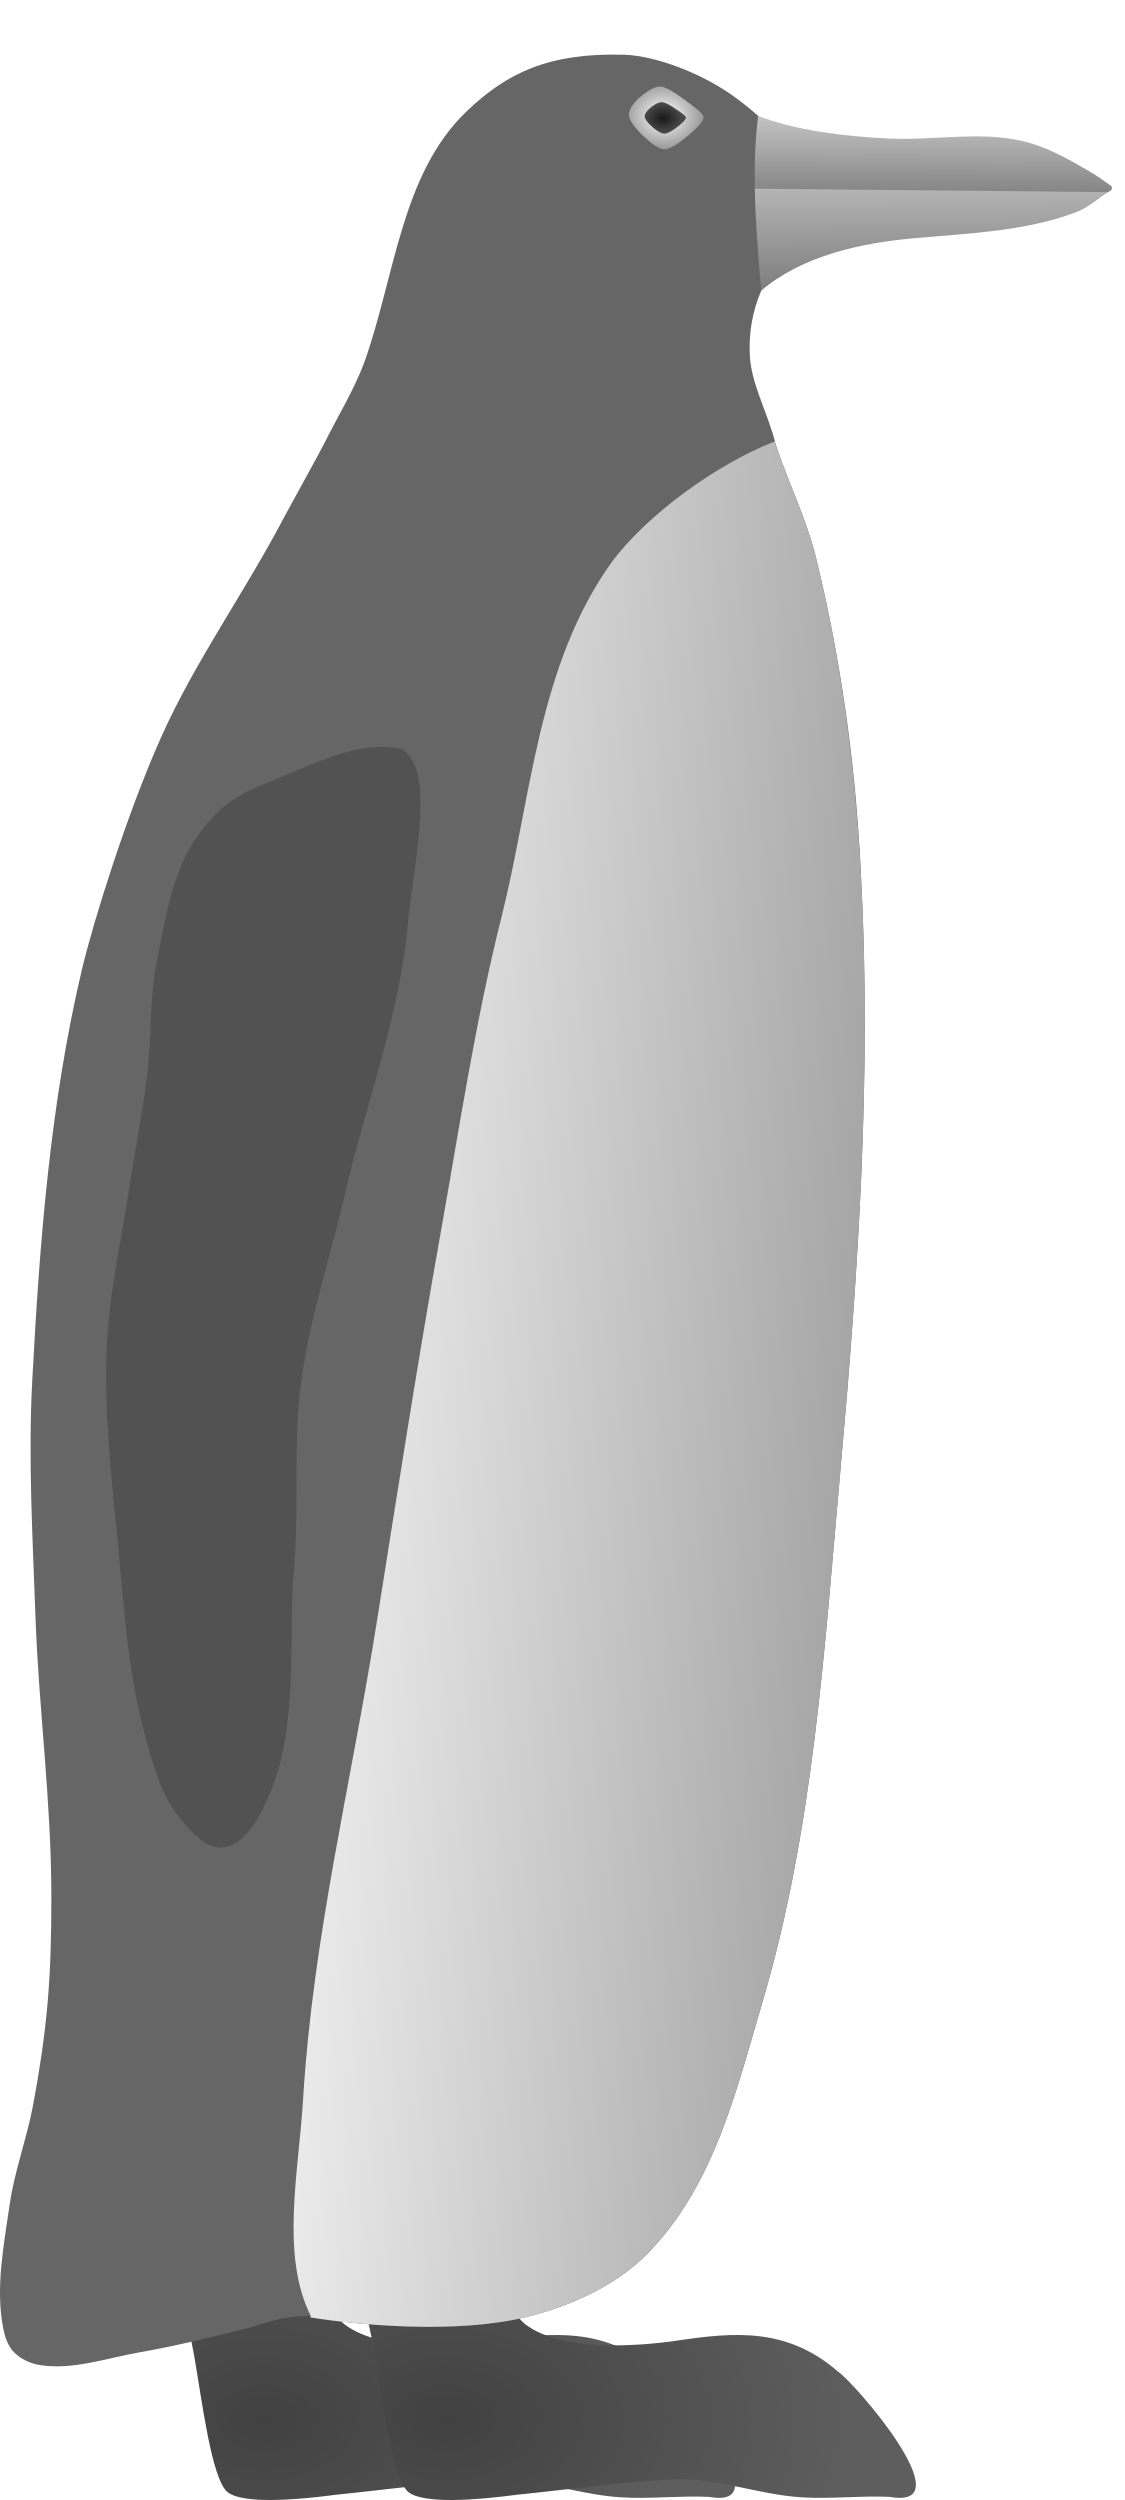
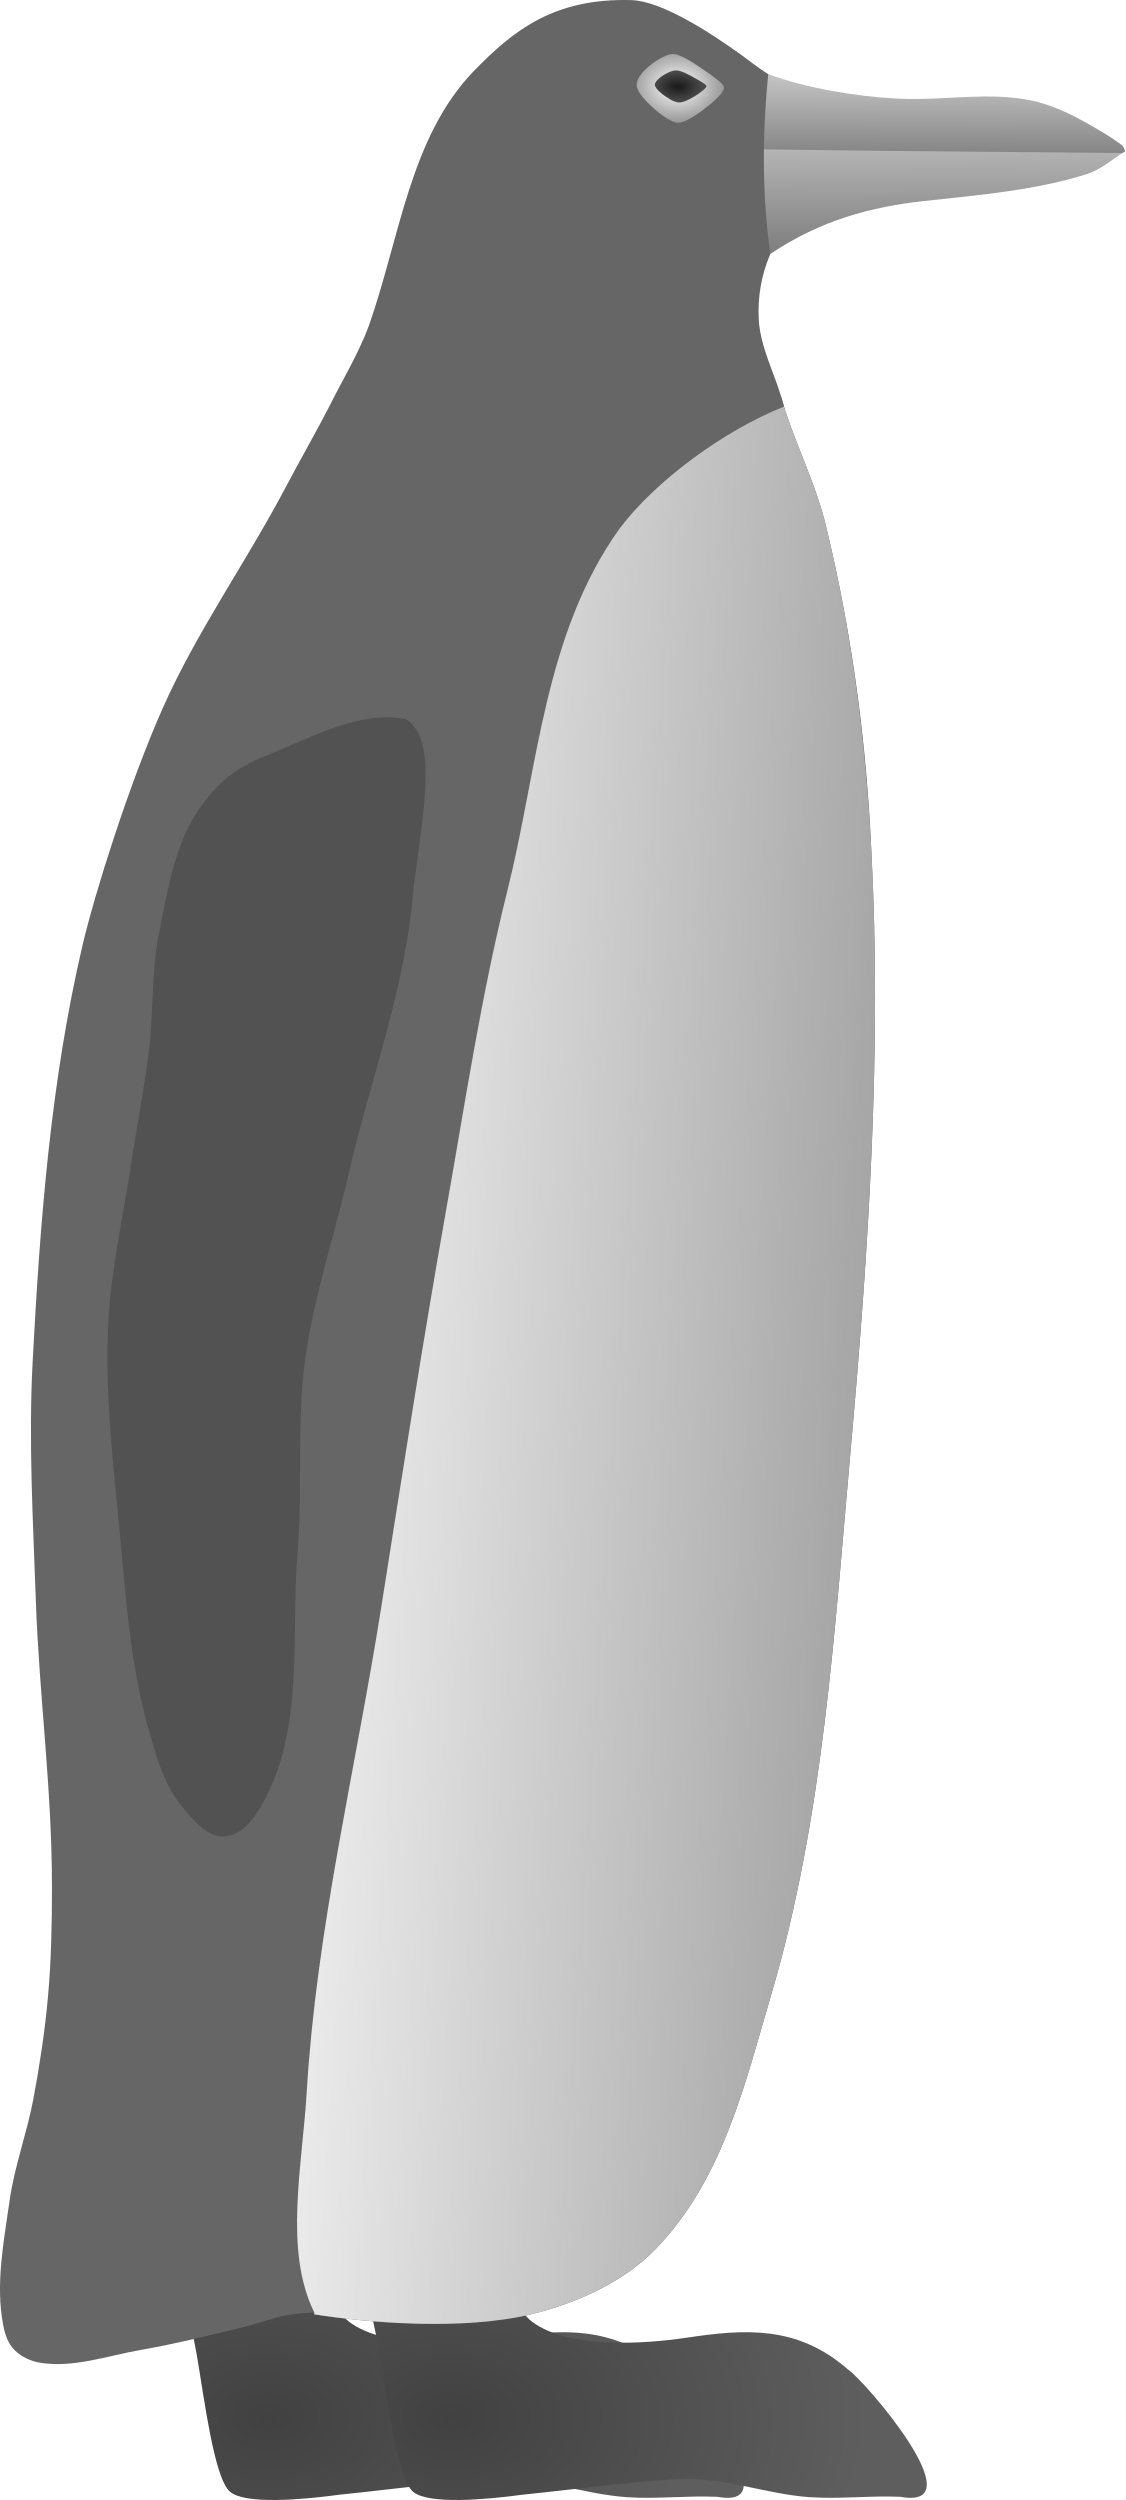
- <svg xmlns="http://www.w3.org/2000/svg" xmlns:xlink="http://www.w3.org/1999/xlink" width="143mm" height="318mm" viewBox="0 0 143 318" version="1.1" id="svg159">
+ <svg xmlns="http://www.w3.org/2000/svg" xmlns:xlink="http://www.w3.org/1999/xlink" width="130.969mm" height="291.042mm" viewBox="0 0 130.969 291.042" version="1.1" id="svg159">
  <defs id="defs156">
    <filter style="color-interpolation-filters:sRGB" id="filter975-3-5-5-8-3-3" x="-7.6126851e-06" width="1" y="-2.9811543e-06" height="1">
      <feGaussianBlur stdDeviation="0.001" id="feGaussianBlur977-6-7-8-6-0-2" />
    </filter>
    <linearGradient y2="267.964" x2="2781.636" y1="253.283" x1="2528.007" gradientUnits="userSpaceOnUse" id="linearGradient1614" xlink:href="#linearGradient1211" />
    <linearGradient id="linearGradient1211">
      <stop style="stop-color:#fafafa;stop-opacity:1" offset="0" id="stop1207" />
      <stop style="stop-color:#8c8c8c;stop-opacity:1" offset="1" id="stop1209" />
    </linearGradient>
    <filter height="1" y="-3.1936779e-06" width="1" x="-1.194304e-05" id="filter975-3-5-5" style="color-interpolation-filters:sRGB">
      <feGaussianBlur id="feGaussianBlur977-6-7-8" stdDeviation="0.001" />
    </filter>
    <radialGradient r="4.934" fy="148.413" fx="431.379" cy="148.413" cx="431.379" gradientTransform="matrix(0.9360363,0,0,0.9372107,1335.049,-6.049578)" gradientUnits="userSpaceOnUse" id="radialGradient1610-6-2" xlink:href="#linearGradient5394" />
    <linearGradient id="linearGradient5394">
      <stop style="stop-color:#ffffff;stop-opacity:1" offset="0" id="stop5390" />
      <stop style="stop-color:#969696;stop-opacity:1;" offset="1" id="stop5392" />
    </linearGradient>
    <radialGradient spreadMethod="reflect" r="2.615" fy="150.466" fx="431.219" cy="150.466" cx="431.219" gradientTransform="matrix(0.9360363,0,0,0.7405205,1335.049,21.75035)" gradientUnits="userSpaceOnUse" id="radialGradient1612-1-1" xlink:href="#linearGradient1312" />
    <linearGradient id="linearGradient1312">
      <stop style="stop-color:#19191a;stop-opacity:1;" offset="0" id="stop1308" />
      <stop style="stop-color:#4b4b4b;stop-opacity:1;" offset="1" id="stop1310" />
    </linearGradient>
    <radialGradient xlink:href="#linearGradient1195" id="radialGradient1620" gradientUnits="userSpaceOnUse" gradientTransform="matrix(2.455076,0.01583455,-0.00586588,1.68805,-2219.8,-411.2972)" cx="957.882" cy="414.263" fx="957.882" fy="414.263" r="28.391" />
    <linearGradient id="linearGradient1195">
      <stop style="stop-color:#414141;stop-opacity:1;" offset="0" id="stop1191" />
      <stop style="stop-color:#5e5e5e;stop-opacity:1" offset="1" id="stop1193" />
    </linearGradient>
    <linearGradient y2="94.329" x2="493.428" y1="60.179" x1="493.616" gradientTransform="matrix(0.5628786,0,0,0.4828743,27.9578,-142.5808)" gradientUnits="userSpaceOnUse" id="linearGradient1616" xlink:href="#linearGradient1403" />
    <linearGradient id="linearGradient1403">
      <stop style="stop-color:#cccccc;stop-opacity:1" offset="0" id="stop1399" />
      <stop style="stop-color:#808080;stop-opacity:1" offset="1" id="stop1401" />
    </linearGradient>
    <linearGradient y2="84.301" x2="494.809" y1="137.144" x1="495.284" gradientTransform="matrix(0.2925267,0,0,0.2666191,2000.733,161.5768)" gradientUnits="userSpaceOnUse" id="linearGradient1618" xlink:href="#linearGradient1411" />
    <linearGradient id="linearGradient1411">
      <stop style="stop-color:#737373;stop-opacity:1" offset="0" id="stop1407" />
      <stop style="stop-color:#bfbfbf;stop-opacity:1" offset="1" id="stop1409" />
    </linearGradient>
    <radialGradient r="28.391" fy="414.263" fx="957.882" cy="414.263" cx="957.882" gradientTransform="matrix(2.455539,0.01583465,-0.005867,1.688055,-2252.757,-411.2994)" gradientUnits="userSpaceOnUse" id="radialGradient1100" xlink:href="#linearGradient1195" />
  </defs>
-   <path id="Flipper_Back" style="display:inline;mix-blend-mode:normal;fill:#525252;fill-opacity:1;stroke:none;stroke-width:1.75;stroke-linecap:butt;stroke-linejoin:miter;stroke-miterlimit:4;stroke-dasharray:none;stroke-opacity:1;image-rendering:optimizeQuality" d="m 65.26,155.444 c 1.296,12.855 2.01,25.9 5.598,38.394 1.481,5.155 2.937,10.62 6.506,14.855 2.098,2.489 4.847,5.892 8.295,5.643 3.804,-0.274 6.312,-4.338 7.947,-7.459 7.253,-13.848 4.686,-30.375 5.992,-45.655 1.004,-11.752 -0.216,-23.644 1.411,-35.339 1.657,-11.909 5.676,-23.45 8.465,-35.184 4.147,-17.446 10.909,-34.525 12.297,-52.366 1.787,-14.115 4.854,-27.873 -1.341,-31.792 -8.724,-1.795 -17.958,3.298 -26.407,6.572 -6.607,2.454 -9.907,5.512 -13.043,9.755 -4.983,6.742 -6.227,15.288 -7.918,23.254 -1.541,7.261 -1.054,14.764 -1.977,22.11 -0.853,6.795 -2.244,13.526 -3.288,20.299 -1.597,10.359 -4.083,20.655 -4.55,31.106 -0.533,11.942 0.812,23.907 2.013,35.809 z" transform="matrix(0.5737696,0,0,0.5884276,11.28039,106.3718)" />
-   <path style="display:inline;mix-blend-mode:normal;fill:url(#radialGradient1100);fill-opacity:1;stroke:none;stroke-width:4.104;stroke-linecap:butt;stroke-linejoin:miter;stroke-miterlimit:4;stroke-dasharray:none;stroke-opacity:1;image-rendering:optimizeQuality" d="m 84.92,292.346 c 1.24,7.271 2.914,21.29 5.605,23.622 2.558,2.219 12.136,1.362 18.377,0.499 9.294,-0.969 19.316,-2.406 26.683,-2.675 7.265,-0.265 14.266,2.601 21.465,3.105 5.047,0.353 9.914,-0.303 15.171,-0.064 12.836,2.377 -6.123,-20.077 -8.812,-21.827 -8.597,-7.693 -17.594,-6.86 -27.101,-5.418 -7.387,1.121 -19.816,1.892 -25.829,-2.742 -2.769,-2.134 -3.833,-6.682 -4.867,-10.781 -3.707,-14.702 6.335,-34.033 2.326,-46.525 -3.494,-9.282 -7.844,-8.394 -13.521,-7.457 -8.386,1.384 -13.049,5.052 -15.991,11.408 -4.107,8.874 0,20.147 1.02,30.111 1.08,9.728 4.137,20.911 5.473,28.745 z" id="Foot_Back" transform="matrix(0.7499995,0,0,0.7302926,-38.97859,86.22202)" />
-   <path id="Beak_Lower" style="display:inline;mix-blend-mode:normal;fill:url(#linearGradient1618);fill-opacity:1;stroke:none;stroke-width:0.987;stroke-linecap:butt;stroke-linejoin:miter;stroke-miterlimit:4;stroke-dasharray:none;stroke-opacity:1;image-rendering:optimizeQuality" d="m 2119.621,185.5 c 5.284,6.049 6.753,6.336 11.725,10.717 3.515,-3.467 8.454,-4.7 12.934,-5.175 4.509,-0.478 9.486,-0.661 13.869,-2.575 1.118,-0.488 1.916,-1.44 3.035,-2.214 l -0.16,-0.154 -31.956,-0.376 c -3.469,-0.038 -4.956,-0.259 -9.464,-0.223 z" transform="matrix(1.49284,0,0,1.284447,-3084.924,-215.0678)" />
-   <path id="Beak_Upper" style="display:inline;mix-blend-mode:normal;fill:url(#linearGradient1616);fill-opacity:1;stroke:none;stroke-width:1.843;stroke-linecap:butt;stroke-linejoin:miter;stroke-miterlimit:4;stroke-dasharray:none;stroke-opacity:1;image-rendering:optimizeQuality" d="m 256.413,-99.215 h 0.026 l 19.141,0.402 v 0 h 0.083 l 63.843,0.649 0.6,-0.396 c 0.167,-0.537 0.168,-0.555 -0.456,-1.02 -1.215,-0.929 -2.429,-1.759 -3.646,-2.501 -3.695,-2.255 -7.323,-4.354 -11.375,-5.292 -7.474,-1.73 -14.948,-0.018 -22.961,-0.412 -7.059,-0.347 -15.82,-1.424 -22.229,-4.058 -9.392,5.646 -12.446,5.2 -23.032,12.627 z" transform="matrix(0.7406776,0,0,0.7092072,-110.5356,94.05645)" />
-   <path id="Foot_Front" d="m 117.436,292.346 c 1.23,7.271 2.915,21.29 5.604,23.622 2.559,2.219 12.134,1.362 18.374,0.499 9.292,-0.969 19.313,-2.406 26.678,-2.675 7.265,-0.265 14.265,2.601 21.462,3.105 5.047,0.353 9.913,-0.303 15.168,-0.065 12.835,2.377 -6.123,-20.077 -8.81,-21.827 -8.597,-7.693 -17.59,-6.86 -27.094,-5.418 -7.386,1.121 -19.814,1.892 -25.824,-2.742 -2.769,-2.134 -3.834,-6.682 -4.867,-10.781 -3.705,-14.702 6.334,-34.033 2.327,-46.525 -3.495,-9.282 -7.844,-8.394 -13.518,-7.457 -8.383,1.384 -13.047,5.052 -15.988,11.408 -4.106,8.874 -0.088,20.147 1.018,30.111 1.082,9.728 4.135,20.911 5.472,28.745 z" style="display:inline;mix-blend-mode:normal;fill:url(#radialGradient1620);fill-opacity:1;stroke:none;stroke-width:4.103;stroke-linecap:butt;stroke-linejoin:miter;stroke-miterlimit:4;stroke-dasharray:none;stroke-opacity:1;image-rendering:optimizeQuality" transform="matrix(0.7500005,0,0,0.7302926,-40.35368,86.22203)" />
-   <path id="Head_Base" style="display:inline;mix-blend-mode:normal;fill:#666666;fill-opacity:1;stroke:none;stroke-width:3.551;stroke-linecap:butt;stroke-linejoin:miter;stroke-miterlimit:4;stroke-dasharray:none;stroke-opacity:1;image-rendering:optimizeQuality" d="m 1064.039,182.485 c 0,0 39.885,71.574 70.545,74.523 27.398,0 82.193,-49.133 82.193,-49.133 -5.665,-10.659 -5.8,-19.058 -8.494,-28.818 -2.053,-8.136 -6.604,-18.28 -7.073,-27.982 -0.4,-8.274 0.732,-16.536 3.695,-24.491 -1.105,-13.857 -1.909,-26.403 -2.089,-37.965 -0.152,-9.783 0.142,-18.862 1.079,-27.433 -2.67,-2.714 -5.297,-5.139 -7.88,-7.291 -10.996,-9.158 -25.883,-15.22 -35.402,-15.59 -24.533,-0.801 -38.095,6.782 -51.173,21.301 -21.078,23.4 -23.079,61.608 -33.028,93.898 -3.257,10.094 -9.052,21.212 -12.373,28.98 z" transform="matrix(0.3930022,0,0,0.3398431,-376.6962,-6.056956)" />
-   <g id="Eye-8" style="display:inline" transform="matrix(0.6042622,0,0,0.6388643,46.8811,89.32833)">
+   <path id="Flipper_Back" style="display:inline;mix-blend-mode:normal;fill:#525252;fill-opacity:1;stroke:none;stroke-width:1.75;stroke-linecap:butt;stroke-linejoin:miter;stroke-miterlimit:4;stroke-dasharray:none;stroke-opacity:1;image-rendering:optimizeQuality" d="m 65.26,155.444 c 1.296,12.855 2.01,25.9 5.598,38.394 1.481,5.155 2.937,10.62 6.506,14.855 2.098,2.489 4.847,5.892 8.295,5.643 3.804,-0.274 6.312,-4.338 7.947,-7.459 7.253,-13.848 4.686,-30.375 5.992,-45.655 1.004,-11.752 -0.216,-23.644 1.411,-35.339 1.657,-11.909 5.676,-23.45 8.465,-35.184 4.147,-17.446 10.909,-34.525 12.297,-52.366 1.787,-14.115 4.854,-27.873 -1.341,-31.792 -8.724,-1.795 -17.958,3.298 -26.407,6.572 -6.607,2.454 -9.907,5.512 -13.043,9.755 -4.983,6.742 -6.227,15.288 -7.918,23.254 -1.541,7.261 -1.054,14.764 -1.977,22.11 -0.853,6.795 -2.244,13.526 -3.288,20.299 -1.597,10.359 -4.083,20.655 -4.55,31.106 -0.533,11.942 0.812,23.907 2.013,35.809 z" transform="matrix(0.5313641,0,0,0.547634,10.44746,94.08492)" />
+   <path style="display:inline;mix-blend-mode:normal;fill:url(#radialGradient1100);fill-opacity:1;stroke:none;stroke-width:4.104;stroke-linecap:butt;stroke-linejoin:miter;stroke-miterlimit:4;stroke-dasharray:none;stroke-opacity:1;image-rendering:optimizeQuality" d="m 84.92,292.346 c 1.24,7.271 2.914,21.29 5.605,23.622 2.558,2.219 12.136,1.362 18.377,0.499 9.294,-0.969 19.316,-2.406 26.683,-2.675 7.265,-0.265 14.266,2.601 21.465,3.105 5.047,0.353 9.914,-0.303 15.171,-0.064 12.836,2.377 -6.123,-20.077 -8.812,-21.827 -8.597,-7.693 -17.594,-6.86 -27.101,-5.418 -7.387,1.121 -19.816,1.892 -25.829,-2.742 -2.769,-2.134 -3.833,-6.682 -4.867,-10.781 -3.707,-14.702 6.335,-34.033 2.326,-46.525 -3.494,-9.282 -7.844,-8.394 -13.521,-7.457 -8.386,1.384 -13.049,5.052 -15.991,11.408 -4.107,8.874 0,20.147 1.02,30.111 1.08,9.728 4.137,20.911 5.473,28.745 z" id="Foot_Back" transform="matrix(0.6945694,0,0,0.6796641,-36.09703,75.33202)" />
+   <path id="Beak_Lower" style="display:inline;mix-blend-mode:normal;fill:url(#linearGradient1618);fill-opacity:1;stroke:none;stroke-width:0.987;stroke-linecap:butt;stroke-linejoin:miter;stroke-miterlimit:4;stroke-dasharray:none;stroke-opacity:1;image-rendering:optimizeQuality" d="m 2119.651,185.464 c 6.751,6.365 6.726,6.433 11.697,10.814 4.221,-3.278 8.466,-4.584 12.938,-5.15 4.78,-0.605 9.445,-1.05 13.824,-2.662 1.155,-0.498 1.99,-1.348 2.871,-2.014 0.075,-0.056 0.155,-0.111 0.23,-0.165 l -0.189,-0.189 c -13.947,0.312 -28.19,-0.678 -41.373,-0.635 z" transform="matrix(1.382509,0,0,1.195401,-2856.926,-205.0705)" />
+   <path id="Beak_Upper" style="display:inline;mix-blend-mode:normal;fill:url(#linearGradient1616);fill-opacity:1;stroke:none;stroke-width:1.843;stroke-linecap:butt;stroke-linejoin:miter;stroke-miterlimit:4;stroke-dasharray:none;stroke-opacity:1;image-rendering:optimizeQuality" d="m 256.401,-99.232 c 28.475,0.624 57.895,0.791 83.303,1.045 0,0 0.463,-0.299 0.464,-0.298 -0.004,-0.259 -0.263,-0.899 -0.521,-1.094 -1.215,-0.929 -2.429,-1.759 -3.646,-2.501 -3.695,-2.255 -7.323,-4.354 -11.375,-5.292 -7.474,-1.73 -14.948,-0.018 -22.961,-0.412 -7.059,-0.347 -15.709,-1.872 -22.046,-4.318 -10.263,5.724 -16.775,8.394 -23.219,12.871 z" transform="matrix(0.6859365,0,0,0.6600404,-102.3654,82.62331)" />
+   <path id="Foot_Front" d="m 117.436,292.346 c 1.23,7.271 2.915,21.29 5.604,23.622 2.559,2.219 12.134,1.362 18.374,0.499 9.292,-0.969 19.313,-2.406 26.678,-2.675 7.265,-0.265 14.265,2.601 21.462,3.105 5.047,0.353 9.913,-0.303 15.168,-0.065 12.835,2.377 -6.123,-20.077 -8.81,-21.827 -8.597,-7.693 -17.59,-6.86 -27.094,-5.418 -7.386,1.121 -19.814,1.892 -25.824,-2.742 -2.769,-2.134 -3.834,-6.682 -4.867,-10.781 -3.705,-14.702 6.334,-34.033 2.327,-46.525 -3.495,-9.282 -7.844,-8.394 -13.518,-7.457 -8.383,1.384 -13.047,5.052 -15.988,11.408 -4.106,8.874 -0.088,20.147 1.018,30.111 1.082,9.728 4.135,20.911 5.472,28.745 z" style="display:inline;mix-blend-mode:normal;fill:url(#radialGradient1620);fill-opacity:1;stroke:none;stroke-width:4.103;stroke-linecap:butt;stroke-linejoin:miter;stroke-miterlimit:4;stroke-dasharray:none;stroke-opacity:1;image-rendering:optimizeQuality" transform="matrix(0.6945703,0,0,0.6796641,-37.37049,75.33203)" />
+   <path id="Head_Base" style="display:inline;mix-blend-mode:normal;fill:#666666;fill-opacity:1;stroke:none;stroke-width:3.551;stroke-linecap:butt;stroke-linejoin:miter;stroke-miterlimit:4;stroke-dasharray:none;stroke-opacity:1;image-rendering:optimizeQuality" d="m 1064.039,182.485 c 0,0 39.885,71.574 70.545,74.523 27.398,0 82.193,-49.133 82.193,-49.133 -5.665,-10.659 -5.8,-19.058 -8.494,-28.818 -2.053,-8.136 -6.612,-18.279 -7.073,-27.982 -0.389,-8.198 0.74,-16.301 3.703,-24.256 -2.864,-23.147 -2.44,-46.046 -0.673,-66.176 -3.076,-2.166 -5.642,-4.595 -8.226,-6.747 -10.996,-9.158 -26.015,-20.132 -35.535,-20.502 -24.533,-0.801 -37.643,10.904 -50.493,26.213 -20.398,24.304 -23.627,61.608 -33.576,93.898 -3.257,10.094 -9.052,21.212 -12.373,28.98 z" transform="matrix(0.3639567,0,0,0.316283,-348.855,-10.54959)" />
+   <g id="Eye-8" style="display:inline" transform="matrix(0.6467957,0,0,0.6390898,38.67189,84.64739)">
    <path id="Eye_Base-9-3" d="m 1738.492,129.049 c -0.796,-0.09 -2.056,1.06 -2.675,1.804 -0.619,0.744 -0.94,1.451 -0.938,2.021 0,0.571 0.359,1.31 1.063,2.232 0.704,0.921 2.168,2.521 2.966,2.509 0.798,-0.011 2.259,-1.403 3.073,-2.274 0.814,-0.871 1.418,-1.684 1.367,-2.149 -0.051,-0.465 -0.876,-1.199 -1.773,-2.002 -0.898,-0.803 -2.288,-2.051 -3.083,-2.141 z" style="display:inline;fill:url(#radialGradient1610-6-2);fill-opacity:1;stroke:none;stroke-width:1.084;stroke-linecap:round;stroke-linejoin:round;stroke-miterlimit:4;stroke-dasharray:none;stroke-opacity:1;image-rendering:optimizeQuality" transform="matrix(1.85549,0,0,1.460917,-3164.242,-311.1283)" />
-     <path style="display:inline;fill:url(#radialGradient1612-1-1);fill-opacity:1;stroke:none;stroke-width:0.656;stroke-linecap:butt;stroke-linejoin:round;stroke-miterlimit:4;stroke-dasharray:none;stroke-opacity:1" d="m 1738.593,131.114 c -0.508,-0.044 -1.209,0.481 -1.579,0.849 -0.37,0.368 -0.559,0.709 -0.562,0.97 -0,0.261 0.225,0.649 0.638,1.091 0.413,0.443 1.195,1.145 1.723,1.163 0.527,0.018 1.353,-0.628 1.835,-1.051 0.482,-0.423 0.857,-0.838 0.827,-1.046 -0.03,-0.209 -0.535,-0.578 -1.063,-0.967 -0.529,-0.389 -1.31,-0.965 -1.818,-1.009 z" id="Eye_Cornea-5-6" transform="matrix(1.729265,0,0,1.535889,-2944.667,-320.8476)" />
+     <path style="display:inline;fill:url(#radialGradient1612-1-1);fill-opacity:1;stroke:none;stroke-width:0.656;stroke-linecap:butt;stroke-linejoin:round;stroke-miterlimit:4;stroke-dasharray:none;stroke-opacity:1" d="m 1738.593,131.114 c -0.508,-0.044 -1.209,0.481 -1.579,0.849 -0.37,0.368 -0.559,0.709 -0.562,0.97 -0,0.261 0.225,0.649 0.638,1.091 0.413,0.443 1.195,1.145 1.723,1.163 0.527,0.018 1.353,-0.628 1.835,-1.051 0.482,-0.423 0.857,-0.838 0.827,-1.046 -0.03,-0.209 -0.535,-0.578 -1.063,-0.967 -0.529,-0.389 -1.31,-0.965 -1.818,-1.009 z" id="Eye_Cornea-5-6" transform="matrix(1.84397,0,0,1.434252,-3143.89,-307.6722)" />
  </g>
-   <g id="Torso_Base" style="display:inline;mix-blend-mode:normal;stroke-width:1;stroke-dasharray:none" transform="matrix(0.7387474,0,0,0.7153641,-36.01748,93.62743)">
+   <g id="Torso_Base" style="display:inline;mix-blend-mode:normal;stroke-width:1;stroke-dasharray:none" transform="matrix(0.6841489,0,0,0.6657705,-33.35477,82.22404)">
    <path id="Torso_Back" style="display:inline;opacity:1;mix-blend-mode:normal;fill:#666666;fill-opacity:1;stroke:none;stroke-width:1.985;stroke-linecap:butt;stroke-linejoin:miter;stroke-miterlimit:4;stroke-dasharray:none;stroke-opacity:1;filter:url(#filter975-3-5-5-8-3-3);image-rendering:optimizeQuality" d="m 1019.399,181.303 -144.949,3.398 c -3.493,7.738 -7.372,15.502 -11.016,23.173 h -0.002 c -0.991,2.086 -2,4.17 -2.967,6.264 -12.606,27.308 -28.762,52.999 -39.717,81.023 -10.982,28.094 -22.023,68.171 -25.846,86.754 -10.254,49.853 -13.639,101.024 -16.01,151.875 -1.354,29.052 0.142,58.175 1.033,87.244 1.07,34.882 5.173,68.009 5.18,104.566 0,13.272 -0.23,26.566 -1.273,39.797 -0.996,12.621 -2.678,25.195 -4.754,37.684 -2.036,12.252 -6,24.163 -7.545,36.486 -1.903,15.186 -4.654,30.779 -2.086,45.867 0.541,3.181 1.488,6.554 3.615,8.98 2.065,2.356 5.105,4.042 8.184,4.619 10.772,2.018 21.79,-2.57 32.541,-4.699 11.168,-2.211 22.138,-5.341 33.113,-8.369 5.133,-1.416 10.044,-3.753 15.305,-4.58 2.402,-0.378 4.812,-0.562 7.24,-0.602 0.04,0.217 -0.187,0.579 0.014,0.615 16.143,2.918 47.338,6.114 69.754,-0.064 14.919,-4.112 29.837,-11.985 39.893,-23.748 21.682,-25.364 28.813,-60.638 37.205,-92.934 16.805,-64.669 20.255,-132.212 25.523,-198.82 5.764,-72.868 10.024,-146.17 6.621,-219.186 -0.01,-0.108 -0.011,-0.216 -0.016,-0.324 -1.472,-36.426 -5.579,-72.887 -12.713,-108.645 -0.63,-3.17 -1.277,-6.334 -1.959,-9.492 -1.477,-6.841 -3.646,-13.582 -5.949,-20.311 v -0.002 c -2.3,-6.72 -4.736,-13.428 -6.746,-20.209 -0.289,-0.914 -0.535,-1.622 -0.68,-2.43 -0.401,-1.628 -0.364,-1.647 -0.994,-3.933 z" transform="matrix(0.5294,0,0,0.4791874,-358.0385,-141.1626)" />
    <path id="Torso_Belly" style="display:inline;mix-blend-mode:normal;fill:url(#linearGradient1614);fill-opacity:1;stroke:none;stroke-width:1.909;stroke-linecap:butt;stroke-linejoin:miter;stroke-miterlimit:4;stroke-dasharray:none;stroke-opacity:1;filter:url(#filter975-3-5-5);image-rendering:optimizeQuality" d="m 2631.924,240.141 c -23.43,36.968 -25.26,83.765 -34.725,126.421 -8.159,36.772 -13.099,74.18 -18.96,111.381 -7.332,46.54 -13.707,93.224 -20.268,139.877 -7.914,56.275 -20.053,112.177 -23.036,168.92 -1.351,25.689 -7.187,55.523 2.353,77.137 0.129,0.185 -0.192,0.626 0.024,0.665 15.578,2.796 45.682,5.859 67.314,-0.061 14.397,-3.94 28.791,-11.485 38.495,-22.757 20.923,-24.305 27.804,-58.108 35.903,-89.055 16.217,-61.97 19.547,-126.692 24.631,-190.521 5.562,-69.827 9.672,-140.07 6.388,-210.038 -1.788,-38.091 -6.072,-76.255 -14.172,-113.518 -2.849,-13.104 -8.369,-25.825 -12.25,-38.83 -0.279,-0.876 -0.515,-1.553 -0.655,-2.327 -18.539,8.267 -39.974,26.031 -51.041,42.706 z" transform="matrix(0.5486034,0,0,0.5000569,-1289.725,-151.1277)" />
  </g>
-   <path id="path3148" style="display:inline;mix-blend-mode:normal;fill:#525252;fill-opacity:1;stroke:none;stroke-width:1.75;stroke-linecap:butt;stroke-linejoin:miter;stroke-miterlimit:4;stroke-dasharray:none;stroke-opacity:1;image-rendering:optimizeQuality" d="m 65.26,155.444 c 1.296,12.855 2.01,25.9 5.598,38.394 1.481,5.155 2.937,10.62 6.506,14.855 2.098,2.489 4.847,5.892 8.295,5.643 3.804,-0.274 6.312,-4.338 7.947,-7.459 7.253,-13.848 4.686,-30.375 5.992,-45.655 1.004,-11.752 -0.216,-23.644 1.411,-35.339 1.657,-11.909 5.676,-23.45 8.465,-35.184 4.147,-17.446 10.909,-34.525 12.297,-52.366 1.787,-14.115 4.854,-27.873 -1.341,-31.792 -8.724,-1.795 -17.958,3.298 -26.407,6.572 -6.607,2.454 -9.907,5.512 -13.043,9.755 -4.983,6.742 -6.227,15.288 -7.918,23.254 -1.541,7.261 -1.054,14.764 -1.977,22.11 -0.853,6.795 -2.244,13.526 -3.288,20.299 -1.597,10.359 -4.083,20.655 -4.55,31.106 -0.533,11.942 0.812,23.907 2.013,35.809 z" transform="matrix(0.6557367,0,0,0.6724887,-27.8948,90.85353)" />
+   <path id="path3148" style="display:inline;mix-blend-mode:normal;fill:#525252;fill-opacity:1;stroke:none;stroke-width:1.75;stroke-linecap:butt;stroke-linejoin:miter;stroke-miterlimit:4;stroke-dasharray:none;stroke-opacity:1;image-rendering:optimizeQuality" d="m 65.26,155.444 c 1.296,12.855 2.01,25.9 5.598,38.394 1.481,5.155 2.937,10.62 6.506,14.855 2.098,2.489 4.847,5.892 8.295,5.643 3.804,-0.274 6.312,-4.338 7.947,-7.459 7.253,-13.848 4.686,-30.375 5.992,-45.655 1.004,-11.752 -0.216,-23.644 1.411,-35.339 1.657,-11.909 5.676,-23.45 8.465,-35.184 4.147,-17.446 10.909,-34.525 12.297,-52.366 1.787,-14.115 4.854,-27.873 -1.341,-31.792 -8.724,-1.795 -17.958,3.298 -26.407,6.572 -6.607,2.454 -9.907,5.512 -13.043,9.755 -4.983,6.742 -6.227,15.288 -7.918,23.254 -1.541,7.261 -1.054,14.764 -1.977,22.11 -0.853,6.795 -2.244,13.526 -3.288,20.299 -1.597,10.359 -4.083,20.655 -4.55,31.106 -0.533,11.942 0.812,23.907 2.013,35.809 z" transform="matrix(0.6072733,0,0,0.6258674,-25.83241,79.64244)" />
</svg>
